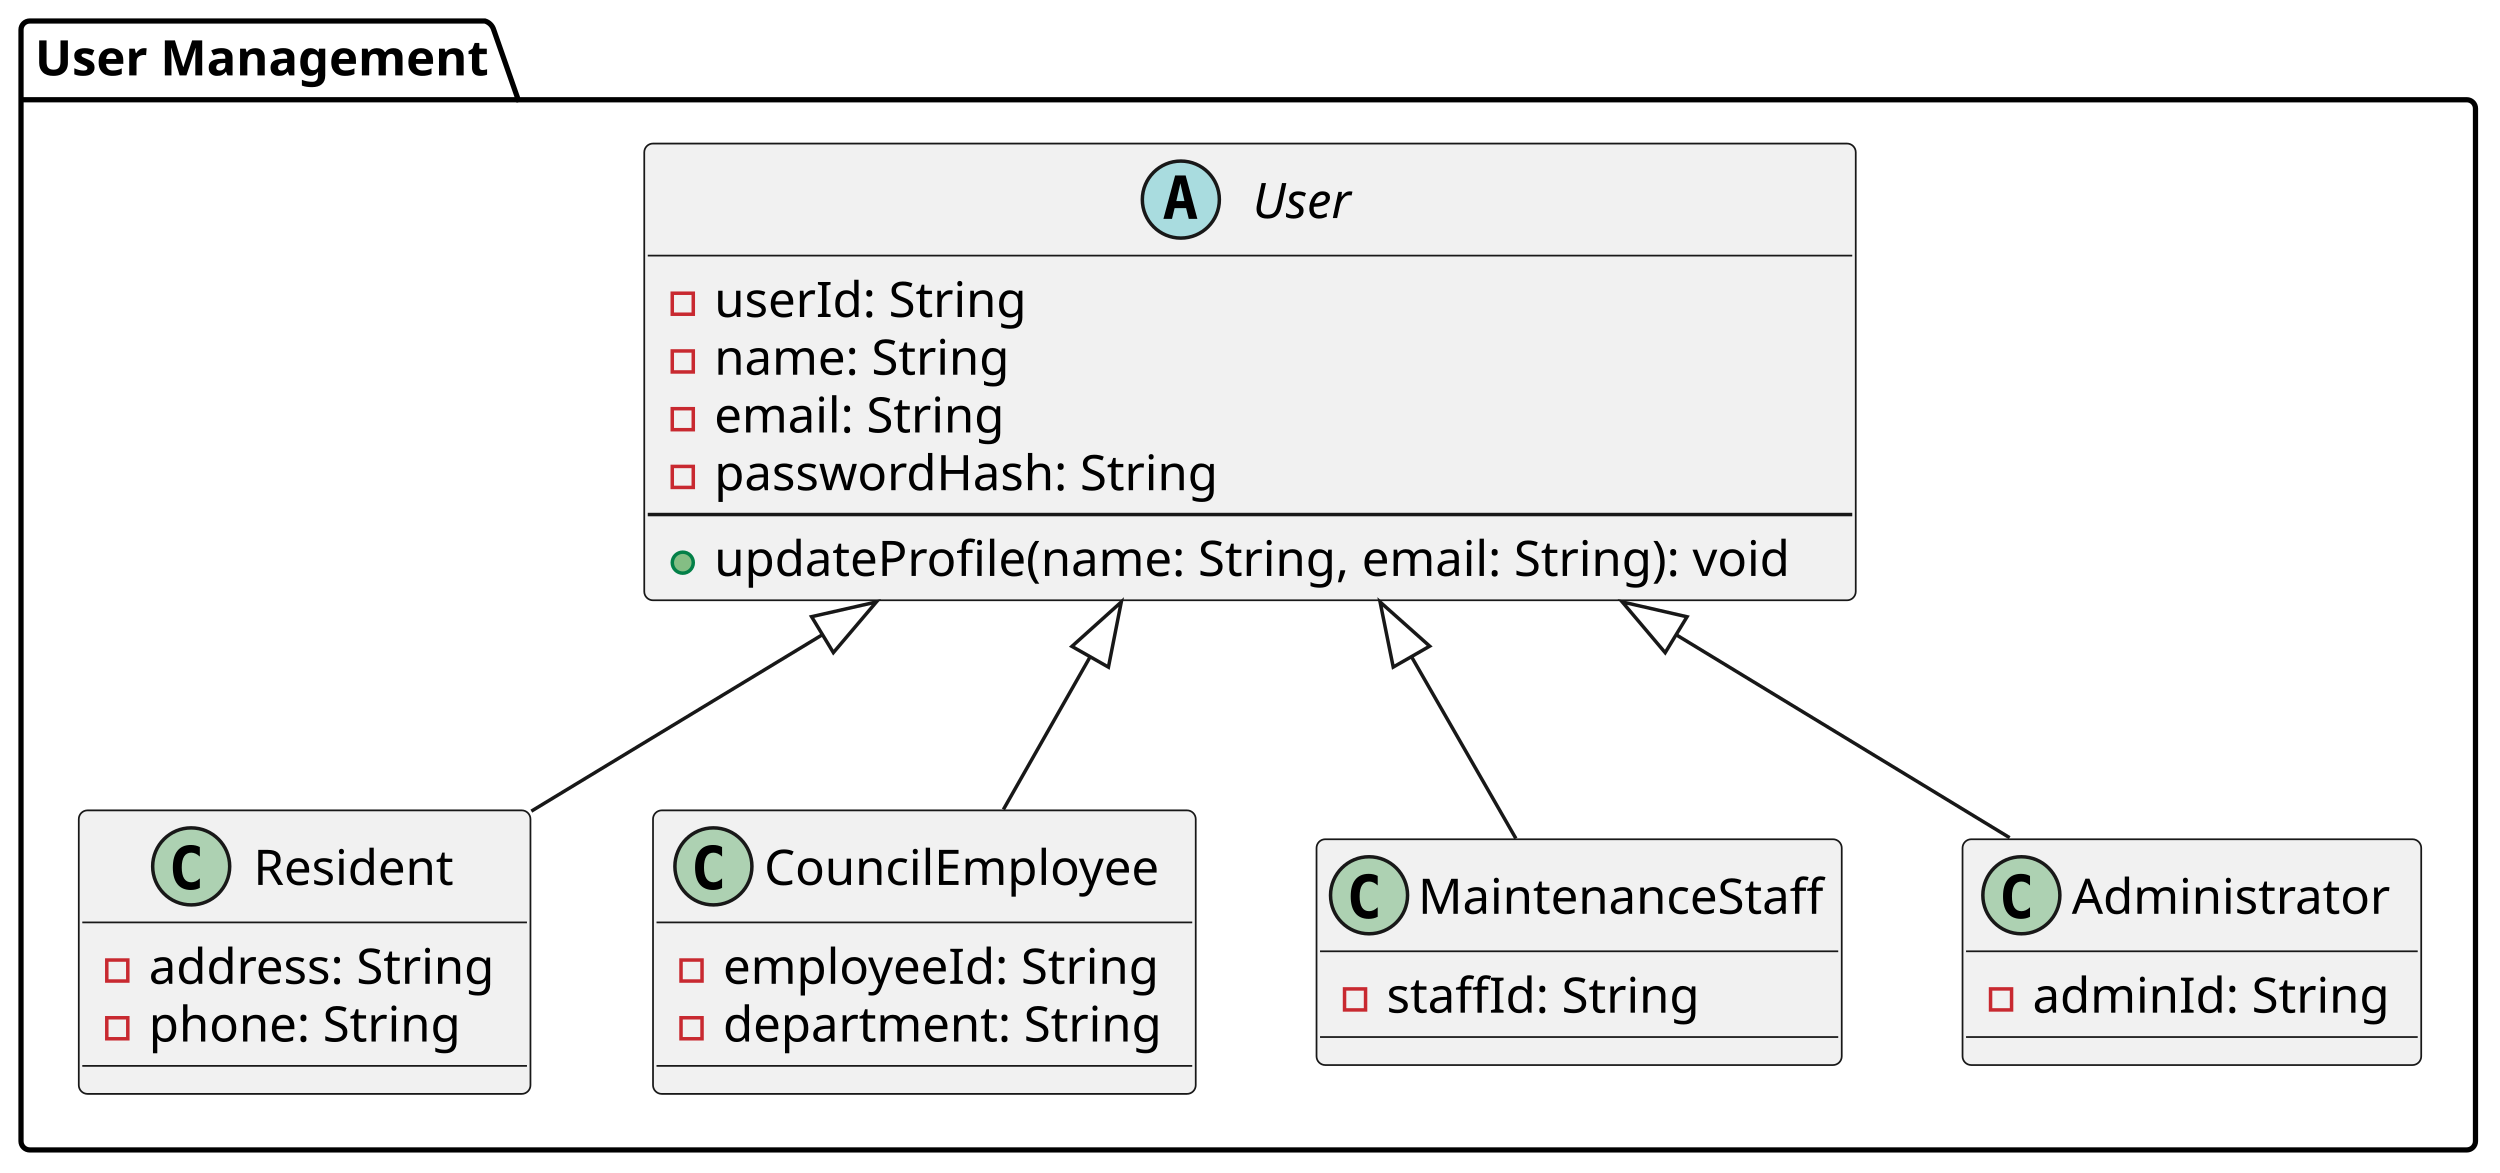
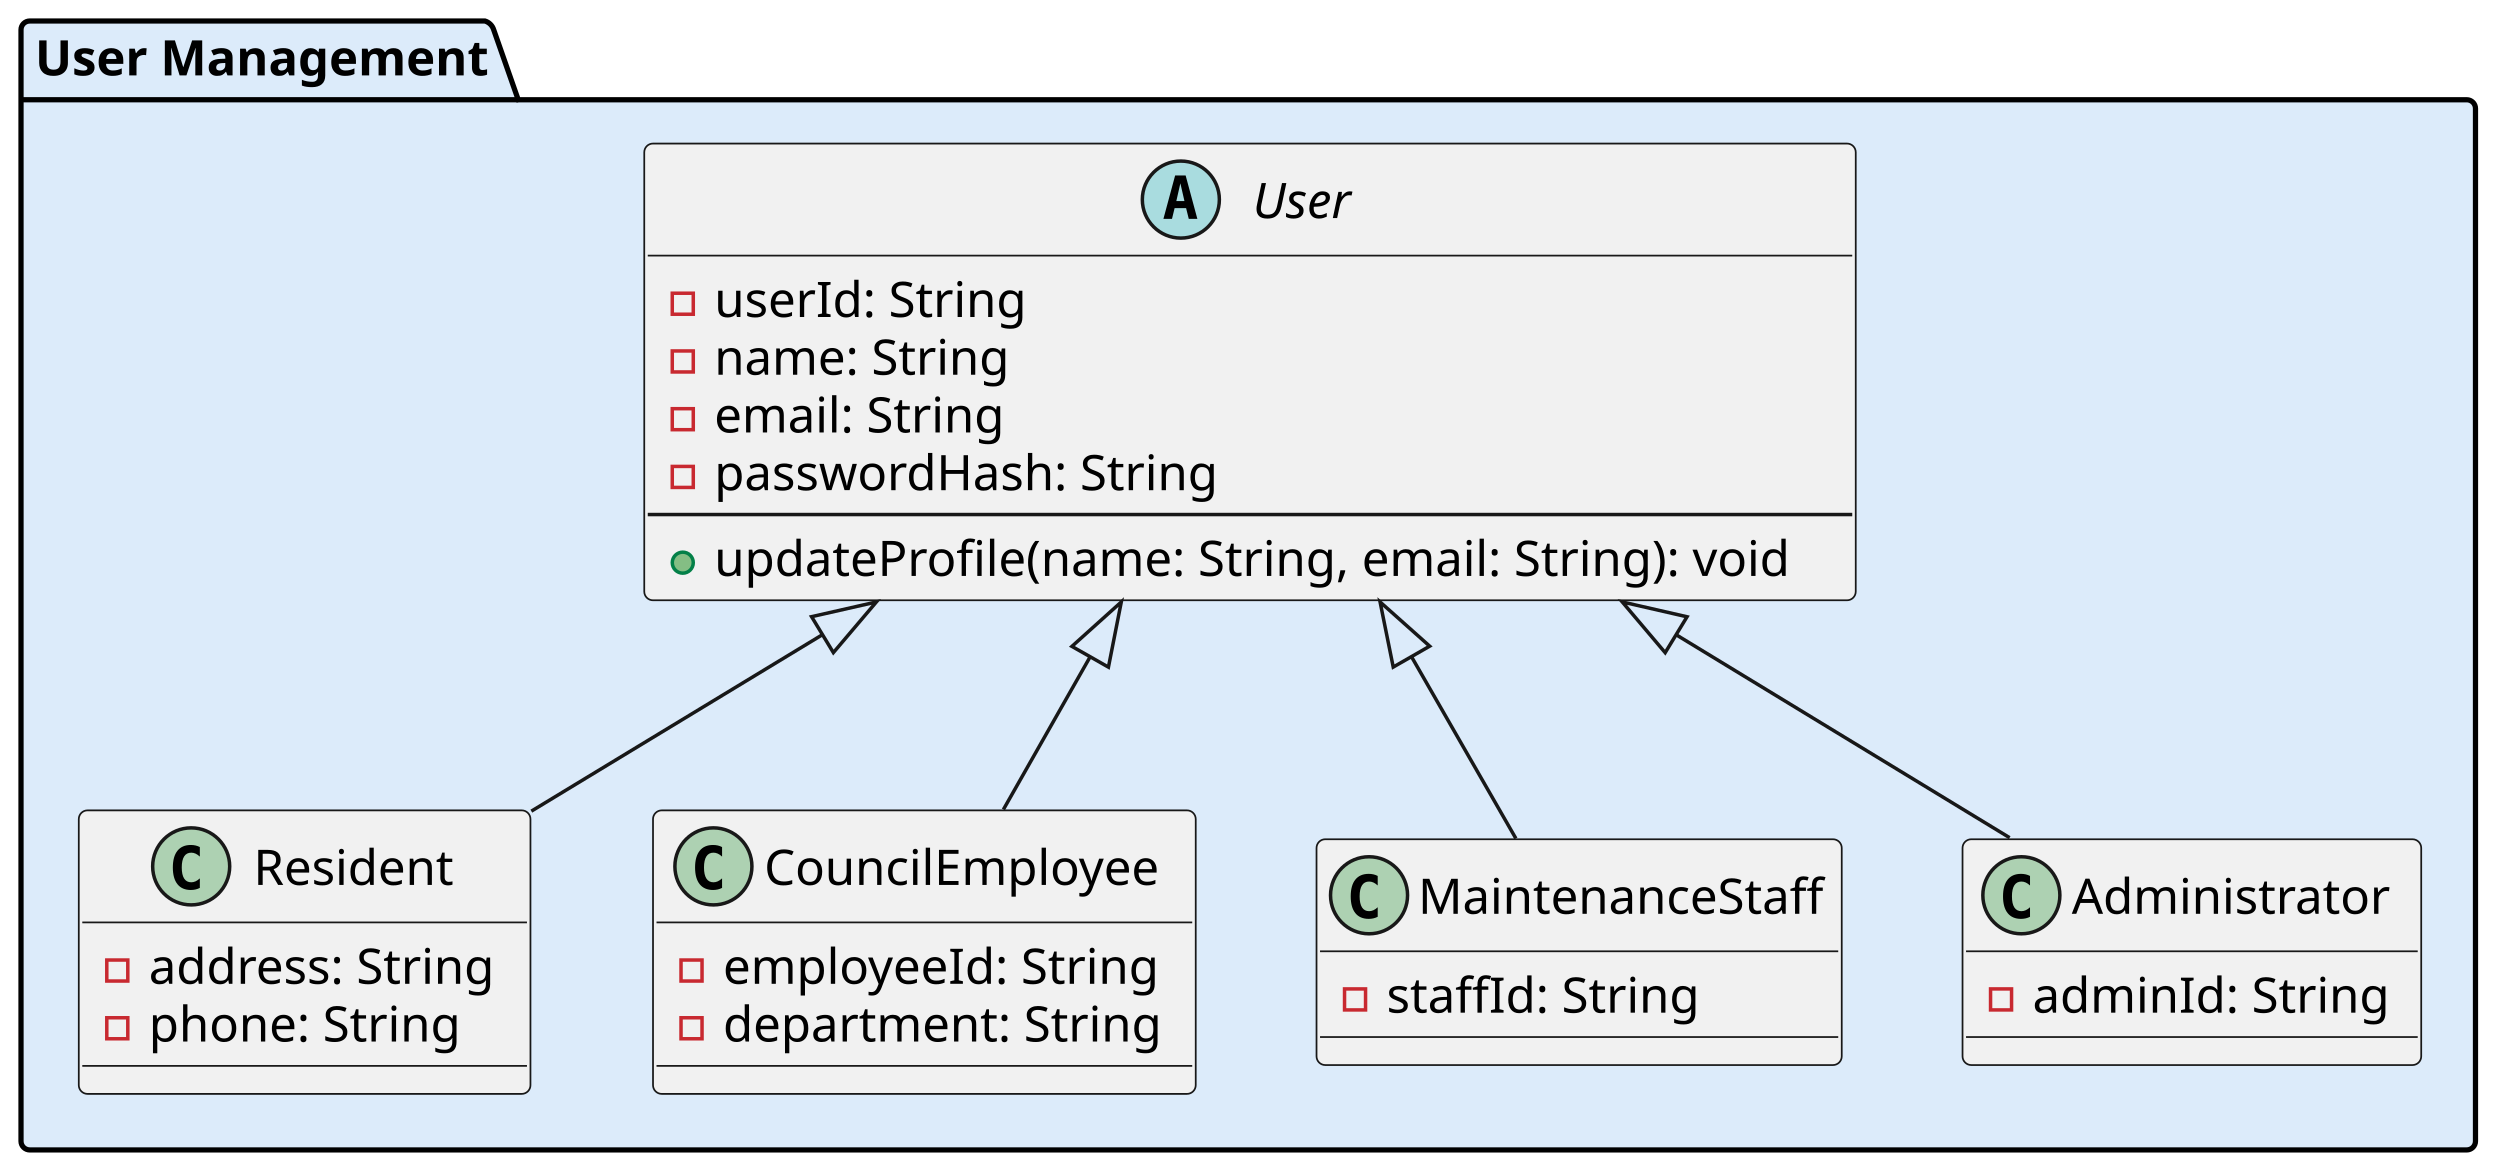
<svg xmlns="http://www.w3.org/2000/svg" contentStyleType="text/css" height="335px" preserveAspectRatio="none" style="width:714px;height:335px;background:#FFFFFF;" version="1.1" viewBox="0 0 714 335" width="714px" zoomAndPan="magnify">
  <defs />
  <g>
    <g id="cluster_User Management">
-       <path d="M8.5,6 L138.5,6 A3.75,3.75 0 0 1 141,8.5 L148,28.488 L704.5,28.488 A2.5,2.5 0 0 1 707,30.988 L707,325.92 A2.5,2.5 0 0 1 704.5,328.42 L8.5,328.42 A2.5,2.5 0 0 1 6,325.92 L6,8.5 A2.5,2.5 0 0 1 8.5,6 " fill="none" style="stroke:#000000;stroke-width:1.5;" />
+       <path d="M8.5,6 L138.5,6 A3.75,3.75 0 0 1 141,8.5 L148,28.488 L704.5,28.488 A2.5,2.5 0 0 1 707,30.988 L707,325.92 A2.5,2.5 0 0 1 704.5,328.42 L8.5,328.42 A2.5,2.5 0 0 1 6,325.92 L6,8.5 A2.5,2.5 0 0 1 8.5,6 " fill="#DCEBFA" style="stroke:#000000;stroke-width:1.5;" />
      <line style="stroke:#000000;stroke-width:1.5;" x1="6" x2="148" y1="28.488" y2="28.488" />
      <text fill="#000000" font-family="sans-serif" font-size="14" font-weight="bold" lengthAdjust="spacing" textLength="129" x="10" y="21.535">User Management</text>
    </g>
    <g id="elem_User">
      <rect codeLine="3" fill="#F1F1F1" height="130.441" id="User" rx="2.5" ry="2.5" style="stroke:#181818;stroke-width:0.5;" width="346" x="184" y="41" />
      <ellipse cx="337.25" cy="57" fill="#A9DCDF" rx="11" ry="11" style="stroke:#181818;stroke-width:1.0;" />
      <path d="M337.113,52.348 L335.959,57.42 L338.275,57.42 Z M335.619,50.107 L338.616,50.107 L341.961,62.5 L339.512,62.5 L338.748,59.437 L335.47,59.437 L334.723,62.5 L332.274,62.5 Z " fill="#000000" />
      <text fill="#000000" font-family="sans-serif" font-size="14" font-style="italic" lengthAdjust="spacing" textLength="31" x="357.75" y="62.291">User</text>
      <line style="stroke:#181818;stroke-width:0.5;" x1="185" x2="529" y1="73" y2="73" />
      <rect fill="none" height="6" style="stroke:#C82930;stroke-width:1.0;" width="6" x="192" y="83.744" />
      <text fill="#000000" font-family="sans-serif" font-size="14" lengthAdjust="spacing" textLength="92" x="204" y="90.535">userId: String</text>
      <rect fill="none" height="6" style="stroke:#C82930;stroke-width:1.0;" width="6" x="192" y="100.232" />
      <text fill="#000000" font-family="sans-serif" font-size="14" lengthAdjust="spacing" textLength="87" x="204" y="107.023">name: String</text>
      <rect fill="none" height="6" style="stroke:#C82930;stroke-width:1.0;" width="6" x="192" y="116.721" />
      <text fill="#000000" font-family="sans-serif" font-size="14" lengthAdjust="spacing" textLength="86" x="204" y="123.512">email: String</text>
      <rect fill="none" height="6" style="stroke:#C82930;stroke-width:1.0;" width="6" x="192" y="133.209" />
      <text fill="#000000" font-family="sans-serif" font-size="14" lengthAdjust="spacing" textLength="149" x="204" y="140">passwordHash: String</text>
      <line style="stroke:#181818;stroke-width:1.0;" x1="185" x2="529" y1="146.953" y2="146.953" />
      <ellipse cx="195" cy="160.697" fill="#84BE84" rx="3" ry="3" style="stroke:#038048;stroke-width:1.0;" />
      <text fill="#000000" font-family="sans-serif" font-size="14" lengthAdjust="spacing" textLength="320" x="204" y="164.488">updateProfile(name: String, email: String): void</text>
    </g>
    <g id="elem_Resident">
      <rect codeLine="12" fill="#F1F1F1" height="80.977" id="Resident" rx="2.5" ry="2.5" style="stroke:#181818;stroke-width:0.5;" width="129" x="22.5" y="231.44" />
      <ellipse cx="54.6" cy="247.44" fill="#ADD1B2" rx="11" ry="11" style="stroke:#181818;stroke-width:1.0;" />
      <path d="M57.073,253.583 Q56.492,253.882 55.853,254.031 Q55.214,254.181 54.508,254.181 Q52.001,254.181 50.681,252.529 Q49.362,250.877 49.362,247.756 Q49.362,244.626 50.681,242.975 Q52.001,241.323 54.508,241.323 Q55.214,241.323 55.861,241.472 Q56.509,241.622 57.073,241.921 L57.073,244.643 Q56.442,244.062 55.849,243.792 Q55.255,243.523 54.624,243.523 Q53.28,243.523 52.595,244.589 Q51.91,245.656 51.91,247.756 Q51.91,249.848 52.595,250.914 Q53.28,251.981 54.624,251.981 Q55.255,251.981 55.849,251.711 Q56.442,251.441 57.073,250.86 Z " fill="#000000" />
      <text fill="#000000" font-family="sans-serif" font-size="14" lengthAdjust="spacing" textLength="59" x="72.4" y="252.731">Resident</text>
      <line style="stroke:#181818;stroke-width:0.5;" x1="23.5" x2="150.5" y1="263.44" y2="263.44" />
      <rect fill="none" height="6" style="stroke:#C82930;stroke-width:1.0;" width="6" x="30.5" y="274.184" />
      <text fill="#000000" font-family="sans-serif" font-size="14" lengthAdjust="spacing" textLength="103" x="42.5" y="280.975">address: String</text>
      <rect fill="none" height="6" style="stroke:#C82930;stroke-width:1.0;" width="6" x="30.5" y="290.672" />
      <text fill="#000000" font-family="sans-serif" font-size="14" lengthAdjust="spacing" textLength="93" x="42.5" y="297.463">phone: String</text>
      <line style="stroke:#181818;stroke-width:0.5;" x1="23.5" x2="150.5" y1="304.417" y2="304.417" />
    </g>
    <g id="elem_CouncilEmployee">
      <rect codeLine="17" fill="#F1F1F1" height="80.977" id="CouncilEmployee" rx="2.5" ry="2.5" style="stroke:#181818;stroke-width:0.5;" width="155" x="186.5" y="231.44" />
      <ellipse cx="203.75" cy="247.44" fill="#ADD1B2" rx="11" ry="11" style="stroke:#181818;stroke-width:1.0;" />
      <path d="M206.223,253.583 Q205.642,253.882 205.003,254.031 Q204.364,254.181 203.658,254.181 Q201.151,254.181 199.832,252.529 Q198.512,250.877 198.512,247.756 Q198.512,244.626 199.832,242.975 Q201.151,241.323 203.658,241.323 Q204.364,241.323 205.011,241.472 Q205.659,241.622 206.223,241.921 L206.223,244.643 Q205.592,244.062 204.999,243.792 Q204.405,243.523 203.774,243.523 Q202.43,243.523 201.745,244.589 Q201.06,245.656 201.06,247.756 Q201.06,249.848 201.745,250.914 Q202.43,251.981 203.774,251.981 Q204.405,251.981 204.999,251.711 Q205.592,251.441 206.223,250.86 Z " fill="#000000" />
      <text fill="#000000" font-family="sans-serif" font-size="14" lengthAdjust="spacing" textLength="118" x="218.25" y="252.731">CouncilEmployee</text>
      <line style="stroke:#181818;stroke-width:0.5;" x1="187.5" x2="340.5" y1="263.44" y2="263.44" />
      <rect fill="none" height="6" style="stroke:#C82930;stroke-width:1.0;" width="6" x="194.5" y="274.184" />
      <text fill="#000000" font-family="sans-serif" font-size="14" lengthAdjust="spacing" textLength="128" x="206.5" y="280.975">employeeId: String</text>
      <rect fill="none" height="6" style="stroke:#C82930;stroke-width:1.0;" width="6" x="194.5" y="290.672" />
      <text fill="#000000" font-family="sans-serif" font-size="14" lengthAdjust="spacing" textLength="129" x="206.5" y="297.463">department: String</text>
      <line style="stroke:#181818;stroke-width:0.5;" x1="187.5" x2="340.5" y1="304.417" y2="304.417" />
    </g>
    <g id="elem_MaintenanceStaff">
      <rect codeLine="22" fill="#F1F1F1" height="64.488" id="MaintenanceStaff" rx="2.5" ry="2.5" style="stroke:#181818;stroke-width:0.5;" width="150" x="376" y="239.69" />
      <ellipse cx="391" cy="255.69" fill="#ADD1B2" rx="11" ry="11" style="stroke:#181818;stroke-width:1.0;" />
      <path d="M393.473,261.833 Q392.892,262.132 392.253,262.281 Q391.614,262.431 390.908,262.431 Q388.401,262.431 387.082,260.779 Q385.762,259.127 385.762,256.006 Q385.762,252.876 387.082,251.225 Q388.401,249.573 390.908,249.573 Q391.614,249.573 392.261,249.722 Q392.909,249.872 393.473,250.171 L393.473,252.893 Q392.842,252.312 392.249,252.042 Q391.655,251.773 391.024,251.773 Q389.68,251.773 388.995,252.839 Q388.31,253.906 388.31,256.006 Q388.31,258.098 388.995,259.164 Q389.68,260.231 391.024,260.231 Q391.655,260.231 392.249,259.961 Q392.842,259.692 393.473,259.11 Z " fill="#000000" />
      <text fill="#000000" font-family="sans-serif" font-size="14" lengthAdjust="spacing" textLength="118" x="405" y="260.981">MaintenanceStaff</text>
      <line style="stroke:#181818;stroke-width:0.5;" x1="377" x2="525" y1="271.69" y2="271.69" />
      <rect fill="none" height="6" style="stroke:#C82930;stroke-width:1.0;" width="6" x="384" y="282.434" />
      <text fill="#000000" font-family="sans-serif" font-size="14" lengthAdjust="spacing" textLength="92" x="396" y="289.225">staffId: String</text>
      <line style="stroke:#181818;stroke-width:0.5;" x1="377" x2="525" y1="296.178" y2="296.178" />
    </g>
    <g id="elem_Administrator">
      <rect codeLine="26" fill="#F1F1F1" height="64.488" id="Administrator" rx="2.5" ry="2.5" style="stroke:#181818;stroke-width:0.5;" width="131" x="560.5" y="239.69" />
      <ellipse cx="577.3" cy="255.69" fill="#ADD1B2" rx="11" ry="11" style="stroke:#181818;stroke-width:1.0;" />
      <path d="M579.773,261.833 Q579.192,262.132 578.553,262.281 Q577.914,262.431 577.208,262.431 Q574.701,262.431 573.381,260.779 Q572.062,259.127 572.062,256.006 Q572.062,252.876 573.381,251.225 Q574.701,249.573 577.208,249.573 Q577.914,249.573 578.561,249.722 Q579.209,249.872 579.773,250.171 L579.773,252.893 Q579.142,252.312 578.549,252.042 Q577.955,251.773 577.324,251.773 Q575.98,251.773 575.295,252.839 Q574.61,253.906 574.61,256.006 Q574.61,258.098 575.295,259.164 Q575.98,260.231 577.324,260.231 Q577.955,260.231 578.549,259.961 Q579.142,259.692 579.773,259.11 Z " fill="#000000" />
      <text fill="#000000" font-family="sans-serif" font-size="14" lengthAdjust="spacing" textLength="95" x="591.7" y="260.981">Administrator</text>
      <line style="stroke:#181818;stroke-width:0.5;" x1="561.5" x2="690.5" y1="271.69" y2="271.69" />
      <rect fill="none" height="6" style="stroke:#C82930;stroke-width:1.0;" width="6" x="568.5" y="282.434" />
      <text fill="#000000" font-family="sans-serif" font-size="14" lengthAdjust="spacing" textLength="105" x="580.5" y="289.225">adminId: String</text>
      <line style="stroke:#181818;stroke-width:0.5;" x1="561.5" x2="690.5" y1="296.178" y2="296.178" />
    </g>
    <g id="link_User_Resident">
      <path codeLine="31" d="M234.899,181.254 C201.589,201.453 181.26,213.78 151.75,231.67 " fill="none" id="User-backto-Resident" style="stroke:#181818;stroke-width:1.0;" />
      <polygon fill="none" points="250.29,171.92,231.788,176.123,238.01,186.384,250.29,171.92" style="stroke:#181818;stroke-width:1.0;" />
    </g>
    <g id="link_User_CouncilEmployee">
      <path codeLine="32" d="M311.351,187.572 C299.981,207.592 296.68,213.4 286.57,231.2 " fill="none" id="User-backto-CouncilEmployee" style="stroke:#181818;stroke-width:1.0;" />
      <polygon fill="none" points="320.24,171.92,306.134,184.609,316.568,190.535,320.24,171.92" style="stroke:#181818;stroke-width:1.0;" />
    </g>
    <g id="link_User_MaintenanceStaff">
      <path codeLine="33" d="M403.111,187.531 C416.451,210.771 421.95,220.33 432.94,239.48 " fill="none" id="User-backto-MaintenanceStaff" style="stroke:#181818;stroke-width:1.0;" />
      <polygon fill="none" points="394.15,171.92,397.907,190.518,408.315,184.544,394.15,171.92" style="stroke:#181818;stroke-width:1.0;" />
    </g>
    <g id="link_User_Administrator">
      <path codeLine="34" d="M478.695,181.279 C516.725,204.429 542.54,220.14 573.95,239.25 " fill="none" id="User-backto-Administrator" style="stroke:#181818;stroke-width:1.0;" />
      <polygon fill="none" points="463.32,171.92,475.575,186.405,481.815,176.154,463.32,171.92" style="stroke:#181818;stroke-width:1.0;" />
    </g>
  </g>
</svg>
